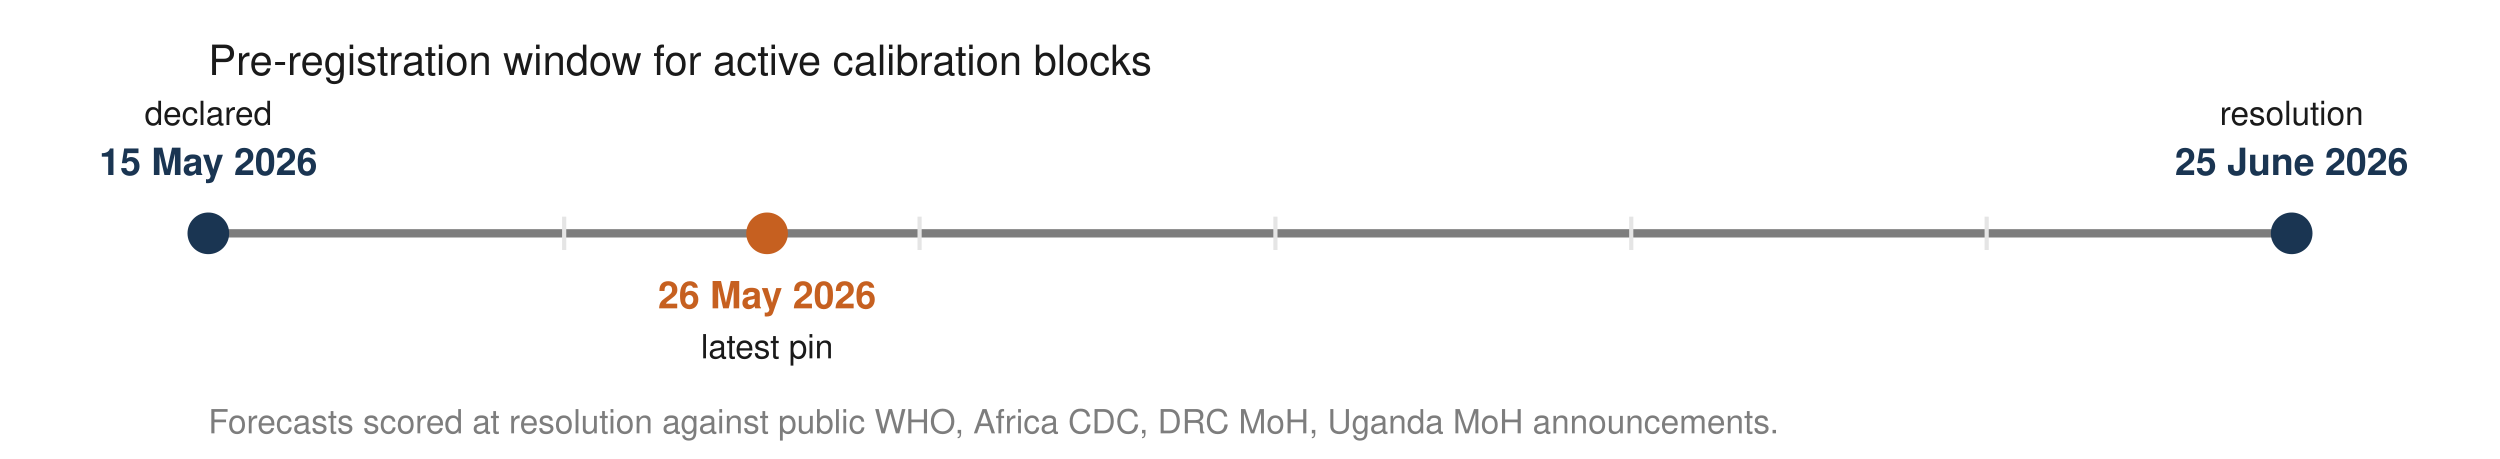
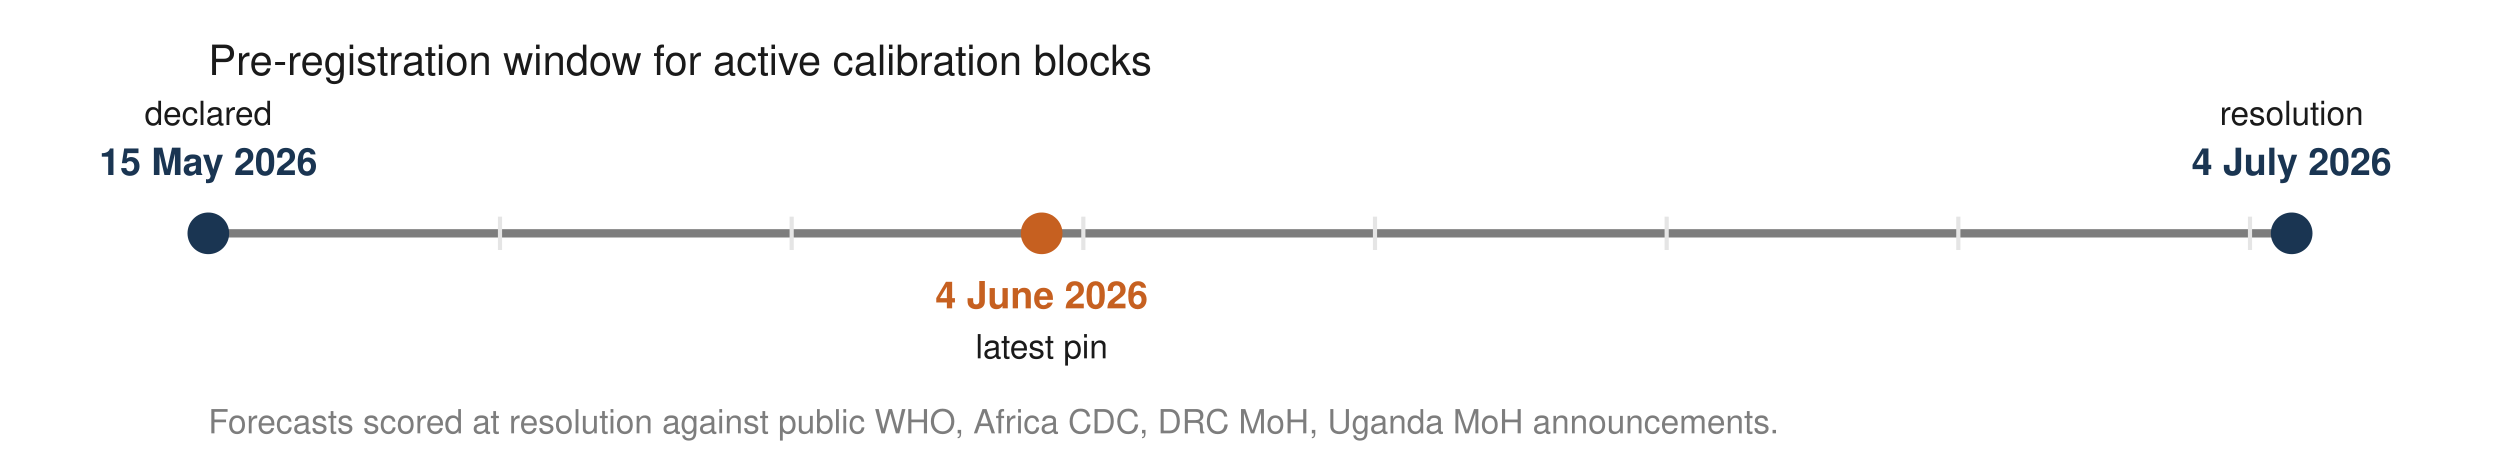
<svg xmlns="http://www.w3.org/2000/svg" viewBox="0 0 600 110" width="600" height="110" role="img" aria-labelledby="t">
  <text x="50.0" y="18.0" font-family="Helvetica,Arial,sans-serif" font-size="10" fill="#1a1a1a" font-weight="normal" text-anchor="start">Pre-registration window for active calibration blocks</text>
  <line x1="50.0" y1="56.0" x2="550.0" y2="56.0" stroke="#7d7d7d" stroke-width="2" />
  <line x1="50.0" y1="52.0" x2="50.0" y2="60.0" stroke="#e5e5e5" stroke-width="1" />
-   <line x1="135.4" y1="52.0" x2="135.4" y2="60.0" stroke="#e5e5e5" stroke-width="1" />
-   <line x1="220.7" y1="52.0" x2="220.7" y2="60.0" stroke="#e5e5e5" stroke-width="1" />
-   <line x1="306.1" y1="52.0" x2="306.1" y2="60.0" stroke="#e5e5e5" stroke-width="1" />
-   <line x1="391.5" y1="52.0" x2="391.5" y2="60.0" stroke="#e5e5e5" stroke-width="1" />
-   <line x1="476.8" y1="52.0" x2="476.8" y2="60.0" stroke="#e5e5e5" stroke-width="1" />
+   <line x1="120.0" y1="52.0" x2="120.0" y2="60.0" stroke="#e5e5e5" stroke-width="1" />
+   <line x1="190.0" y1="52.0" x2="190.0" y2="60.0" stroke="#e5e5e5" stroke-width="1" />
+   <line x1="260.0" y1="52.0" x2="260.0" y2="60.0" stroke="#e5e5e5" stroke-width="1" />
+   <line x1="330.0" y1="52.0" x2="330.0" y2="60.0" stroke="#e5e5e5" stroke-width="1" />
+   <line x1="400.0" y1="52.0" x2="400.0" y2="60.0" stroke="#e5e5e5" stroke-width="1" />
+   <line x1="470.0" y1="52.0" x2="470.0" y2="60.0" stroke="#e5e5e5" stroke-width="1" />
+   <line x1="540.0" y1="52.0" x2="540.0" y2="60.0" stroke="#e5e5e5" stroke-width="1" />
  <circle cx="50.0" cy="56.0" r="5.0" fill="#1a3552" />
  <text x="50.0" y="42.0" font-family="Helvetica,Arial,sans-serif" font-size="9" fill="#1a3552" font-weight="bold" text-anchor="middle">15 May 2026</text>
  <text x="50.0" y="30.0" font-family="Helvetica,Arial,sans-serif" font-size="8" fill="#1a1a1a" font-weight="normal" text-anchor="middle">declared</text>
-   <circle cx="184.1" cy="56.0" r="5.0" fill="#c66020" />
-   <text x="184.1" y="74.0" font-family="Helvetica,Arial,sans-serif" font-size="9" fill="#c66020" font-weight="bold" text-anchor="middle">26 May 2026</text>
-   <text x="184.1" y="86.0" font-family="Helvetica,Arial,sans-serif" font-size="8" fill="#1a1a1a" font-weight="normal" text-anchor="middle">latest pin</text>
+   <circle cx="250.0" cy="56.0" r="5.0" fill="#c66020" />
+   <text x="250.0" y="74.0" font-family="Helvetica,Arial,sans-serif" font-size="9" fill="#c66020" font-weight="bold" text-anchor="middle">4 June 2026</text>
+   <text x="250.0" y="86.0" font-family="Helvetica,Arial,sans-serif" font-size="8" fill="#1a1a1a" font-weight="normal" text-anchor="middle">latest pin</text>
  <circle cx="550.0" cy="56.0" r="5.0" fill="#1a3552" />
-   <text x="550.0" y="42.0" font-family="Helvetica,Arial,sans-serif" font-size="9" fill="#1a3552" font-weight="bold" text-anchor="middle">25 June 2026</text>
+   <text x="550.0" y="42.0" font-family="Helvetica,Arial,sans-serif" font-size="9" fill="#1a3552" font-weight="bold" text-anchor="middle">4 July 2026</text>
  <text x="550.0" y="30.0" font-family="Helvetica,Arial,sans-serif" font-size="8" fill="#1a1a1a" font-weight="normal" text-anchor="middle">resolution</text>
  <text x="50.0" y="104.0" font-family="Helvetica,Arial,sans-serif" font-size="8" fill="#7d7d7d" font-weight="normal" text-anchor="start">Forecasts scored at resolution against public WHO, Africa CDC, DRC MoH, Uganda MoH announcements.</text>
</svg>
